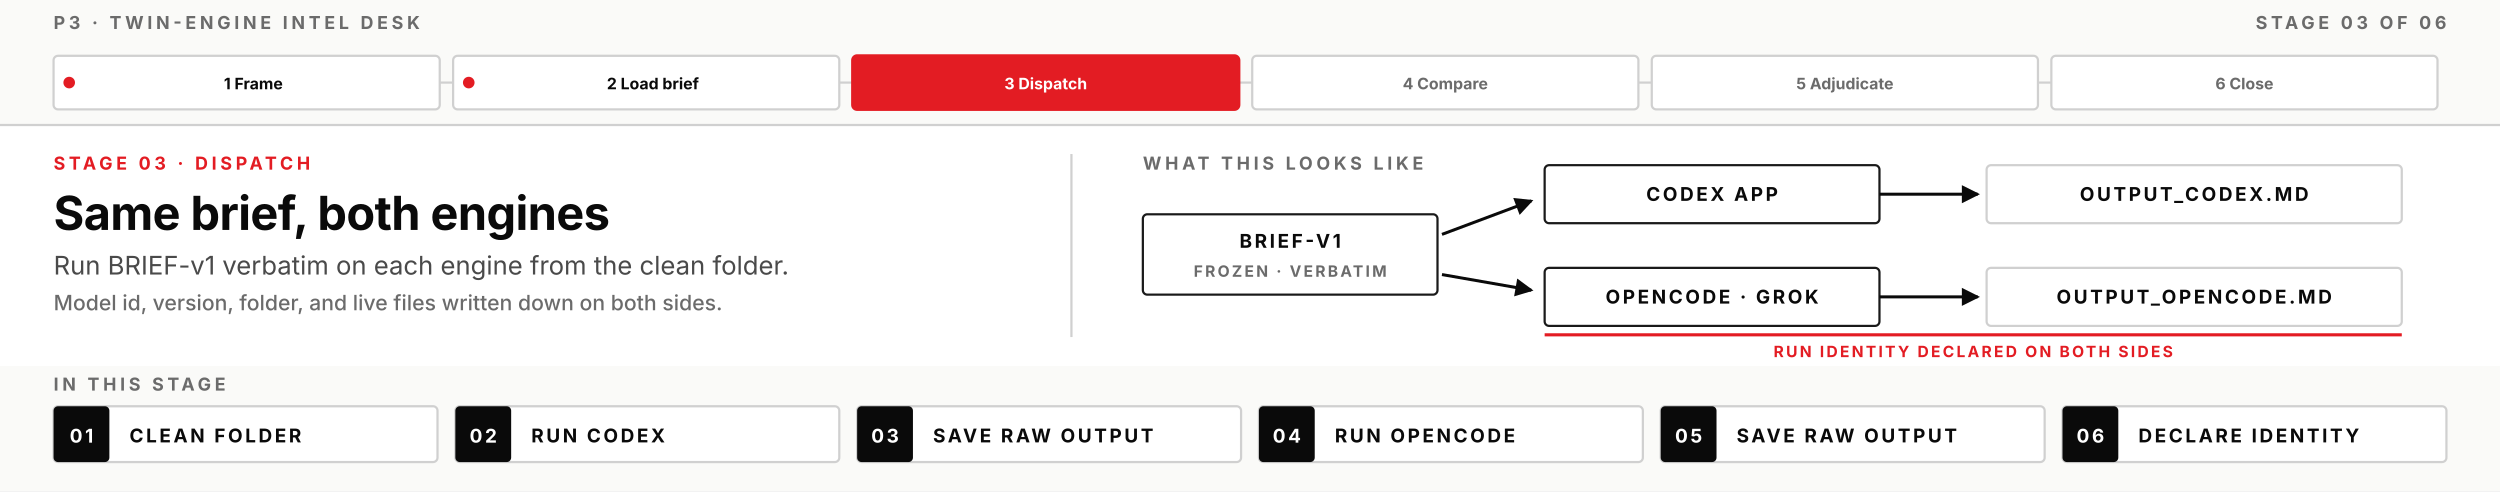
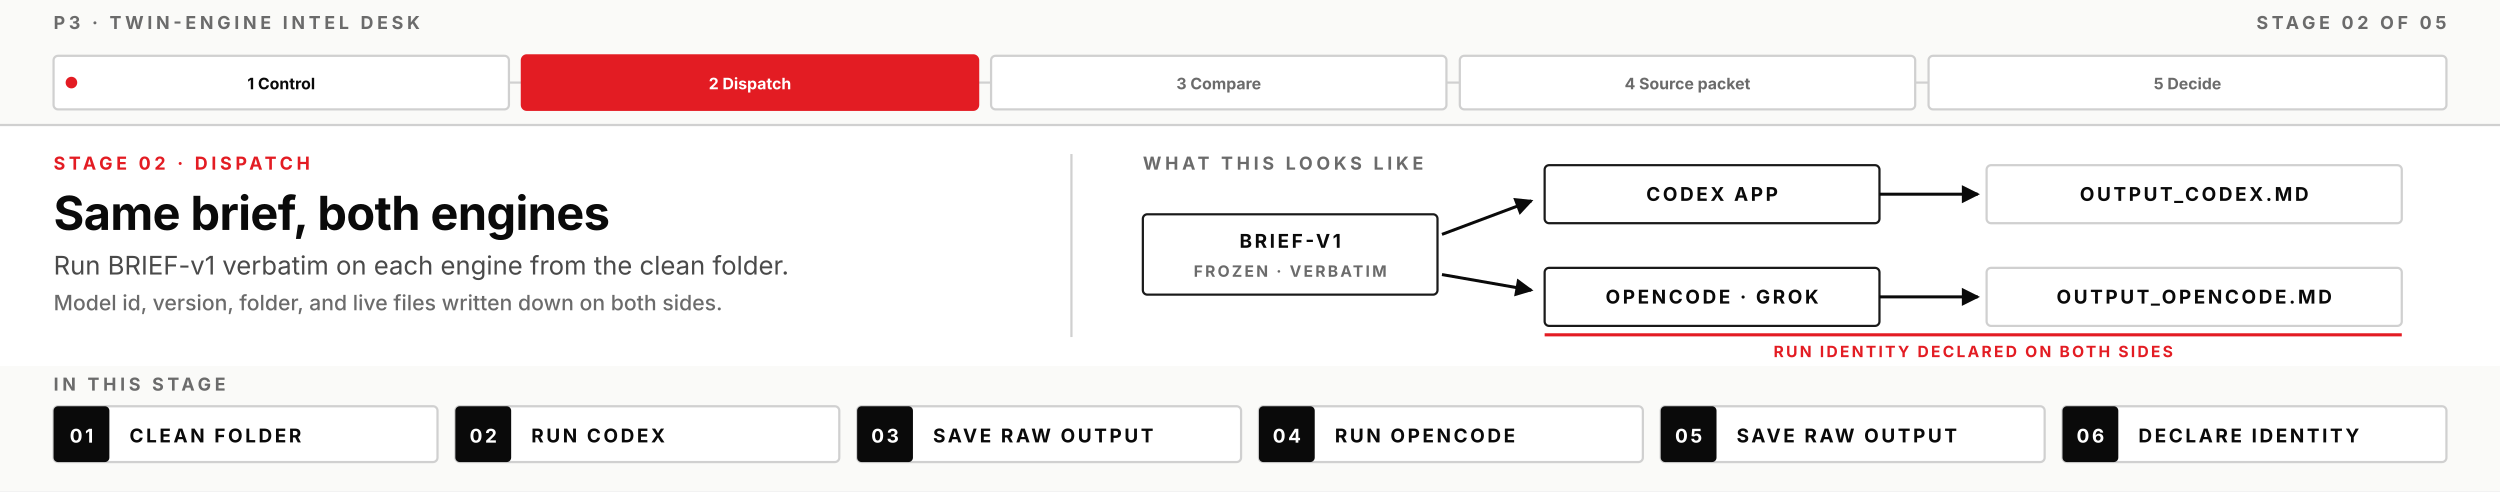
<svg xmlns="http://www.w3.org/2000/svg" viewBox="0 0 1120 220" role="img" aria-labelledby="title-p3-stage-dispatch">
  <defs>
    <marker id="arrow" viewBox="0 0 8 8" refX="7" refY="4" markerWidth="6" markerHeight="6" orient="auto-start-reverse">
      <path d="M0 0 8 4 0 8Z" fill="#0A0A0A" />
    </marker>
    <marker id="arrow-red" viewBox="0 0 8 8" refX="7" refY="4" markerWidth="6" markerHeight="6" orient="auto-start-reverse">
      <path d="M0 0 8 4 0 8Z" fill="#E31C23" />
    </marker>
    <style>
      text { font-family: system-ui, "Inter", "Helvetica Neue", Arial, sans-serif; fill: #0A0A0A; }
      .micro { font-size: 8px; font-weight: 650; letter-spacing: 1.65px; }
      .tiny { font-size: 7px; font-weight: 650; letter-spacing: 1px; }
      .railtext { font-size: 7.1px; font-weight: 650; }
      .title { font-size: 21px; font-weight: 680; letter-spacing: -0.25px; }
      .purpose { font-size: 11.5px; font-weight: 430; fill: #4A4A4A; }
      .caption { font-size: 8.5px; font-weight: 650; letter-spacing: 1.15px; }
      .body { font-size: 9.5px; font-weight: 520; }
      .muted { fill: #6B6B6B; }
      .white { fill: #FFFFFF; }
      .red { fill: #E31C23; }
      .gold { fill: #A58650; }
      .line { fill: none; stroke: #0A0A0A; stroke-width: 1.35; vector-effect: non-scaling-stroke; }
      .hair { fill: none; stroke: #D0D0D0; stroke-width: 1; vector-effect: non-scaling-stroke; }
      .redline { fill: none; stroke: #E31C23; stroke-width: 1.4; vector-effect: non-scaling-stroke; }
      .goldline { fill: none; stroke: #A58650; stroke-width: 1.35; vector-effect: non-scaling-stroke; }
      .dash { stroke-dasharray: 5 4; }
    </style>
  </defs>
  <rect width="1120" height="220" fill="#FFFFFF" />
  <rect x="0" y="0" width="1120" height="56" fill="#FAFAF8" />
  <text x="24" y="13" class="micro muted">P3 · TWIN-ENGINE INTEL DESK</text>
-   <text x="1096" y="13" class="micro muted" text-anchor="end">STAGE 03 OF 06</text>
-   <path d="M110.5 37H1005.5" class="hair" />
-   <rect x="24" y="25" width="173" height="24" rx="2" fill="#FFFFFF" stroke="#D0D0D0" stroke-width="1" />
-   <circle cx="31" cy="37" r="2.6" fill="#E31C23" />
-   <text x="113.5" y="40" class="railtext" text-anchor="middle">1 Frame</text>
-   <rect x="203" y="25" width="173" height="24" rx="2" fill="#FFFFFF" stroke="#D0D0D0" stroke-width="1" />
-   <circle cx="210" cy="37" r="2.6" fill="#E31C23" />
-   <text x="292.5" y="40" class="railtext" text-anchor="middle">2 Load brief</text>
-   <rect x="382" y="25" width="173" height="24" rx="2" fill="#E31C23" stroke="#E31C23" stroke-width="1.4" />
-   <text x="468.5" y="40" class="railtext white" text-anchor="middle">3 Dispatch</text>
-   <rect x="561" y="25" width="173" height="24" rx="2" fill="#FFFFFF" stroke="#D0D0D0" stroke-width="1" />
-   <text x="647.5" y="40" class="railtext muted" text-anchor="middle">4 Compare</text>
-   <rect x="740" y="25" width="173" height="24" rx="2" fill="#FFFFFF" stroke="#D0D0D0" stroke-width="1" />
-   <text x="826.5" y="40" class="railtext muted" text-anchor="middle">5 Adjudicate</text>
-   <rect x="919" y="25" width="173" height="24" rx="2" fill="#FFFFFF" stroke="#D0D0D0" stroke-width="1" />
-   <text x="1005.5" y="40" class="railtext muted" text-anchor="middle">6 Close</text>
+   <text x="1096" y="13" class="micro muted" text-anchor="end">STAGE 02 OF 05</text>
+   <path d="M110 37H1006" class="hair" />
+   <rect x="24" y="25" width="204" height="24" rx="2" fill="#FFFFFF" stroke="#D0D0D0" />
+   <circle cx="32" cy="37" r="2.6" fill="#E31C23" />
+   <text x="126" y="40" class="railtext" text-anchor="middle">1 Control</text>
+   <rect x="234" y="25" width="204" height="24" rx="2" fill="#E31C23" stroke="#E31C23" stroke-width="1.4" />
+   <text x="336" y="40" class="railtext white" text-anchor="middle">2 Dispatch</text>
+   <rect x="444" y="25" width="204" height="24" rx="2" fill="#FFFFFF" stroke="#D0D0D0" />
+   <text x="546" y="40" class="railtext muted" text-anchor="middle">3 Compare</text>
+   <rect x="654" y="25" width="204" height="24" rx="2" fill="#FFFFFF" stroke="#D0D0D0" />
+   <text x="756" y="40" class="railtext muted" text-anchor="middle">4 Source packet</text>
+   <rect x="864" y="25" width="232" height="24" rx="2" fill="#FFFFFF" stroke="#D0D0D0" />
+   <text x="980" y="40" class="railtext muted" text-anchor="middle">5 Decide</text>
  <path d="M0 56H1120" class="hair" />
-   <text x="24" y="76" class="micro red">STAGE 03 · DISPATCH</text>
+   <text x="24" y="76" class="micro red">STAGE 02 · DISPATCH</text>
  <text x="24" y="103" class="title">Same brief, both engines</text>
  <text x="24" y="123" class="purpose">Run BRIEF-v1 verbatim on each engine from the clean folder.</text>
  <text x="24" y="139" class="body muted">Model id, version, folder, and live files written down on both sides.</text>
  <path d="M480 69V151" class="hair" />
  <text x="512" y="76" class="micro muted">WHAT THIS LOOKS LIKE</text>
  <g aria-label="One frozen brief dispatched to two engines, each producing a raw output file">
    <rect x="512" y="96" width="132" height="36" rx="2" fill="#FFFFFF" stroke="#1A1A1A" />
    <text x="578" y="111" class="caption" text-anchor="middle">BRIEF-V1</text>
    <text x="578" y="124" class="tiny muted" text-anchor="middle">FROZEN · VERBATIM</text>
    <path d="M646 105L686 90" class="line" marker-end="url(#arrow)" />
    <path d="M646 123L686 130" class="line" marker-end="url(#arrow)" />
    <rect x="692" y="74" width="150" height="26" rx="2" fill="#FFFFFF" stroke="#1A1A1A" />
    <text x="767" y="90" class="caption" text-anchor="middle">CODEX APP</text>
    <path d="M842 87H886" class="line" marker-end="url(#arrow)" />
    <rect x="890" y="74" width="186" height="26" rx="2" fill="#FFFFFF" stroke="#D0D0D0" />
    <text x="983" y="90" class="caption" text-anchor="middle">OUTPUT_CODEX.MD</text>
    <rect x="692" y="120" width="150" height="26" rx="2" fill="#FFFFFF" stroke="#1A1A1A" />
    <text x="767" y="136" class="caption" text-anchor="middle">OPENCODE · GROK</text>
    <path d="M842 133H886" class="line" marker-end="url(#arrow)" />
    <rect x="890" y="120" width="186" height="26" rx="2" fill="#FFFFFF" stroke="#D0D0D0" />
    <text x="983" y="136" class="caption" text-anchor="middle">OUTPUT_OPENCODE.MD</text>
    <path d="M692 150H1076" class="redline" />
    <text x="884" y="160" class="tiny red" text-anchor="middle">RUN IDENTITY DECLARED ON BOTH SIDES</text>
  </g>
  <rect x="0" y="164" width="1120" height="56" fill="#FAFAF8" />
  <text x="24" y="175" class="micro muted">IN THIS STAGE</text>
  <rect x="24.00" y="182" width="172.00" height="25" rx="2" fill="#FFFFFF" stroke="#D0D0D0" />
  <rect x="24.00" y="182" width="25" height="25" rx="2" fill="#0A0A0A" />
  <text x="36.50" y="198.3" class="caption white" text-anchor="middle">01</text>
  <text x="58.00" y="198.2" class="caption">CLEAN FOLDER</text>
  <rect x="204.00" y="182" width="172.00" height="25" rx="2" fill="#FFFFFF" stroke="#D0D0D0" />
  <rect x="204.00" y="182" width="25" height="25" rx="2" fill="#0A0A0A" />
  <text x="216.50" y="198.3" class="caption white" text-anchor="middle">02</text>
  <text x="238.00" y="198.2" class="caption">RUN CODEX</text>
  <rect x="384.00" y="182" width="172.00" height="25" rx="2" fill="#FFFFFF" stroke="#D0D0D0" />
  <rect x="384.00" y="182" width="25" height="25" rx="2" fill="#0A0A0A" />
  <text x="396.50" y="198.3" class="caption white" text-anchor="middle">03</text>
  <text x="418.00" y="198.2" class="caption">SAVE RAW OUTPUT</text>
  <rect x="564.00" y="182" width="172.00" height="25" rx="2" fill="#FFFFFF" stroke="#D0D0D0" />
  <rect x="564.00" y="182" width="25" height="25" rx="2" fill="#0A0A0A" />
  <text x="576.50" y="198.3" class="caption white" text-anchor="middle">04</text>
  <text x="598.00" y="198.2" class="caption">RUN OPENCODE</text>
  <rect x="744.00" y="182" width="172.00" height="25" rx="2" fill="#FFFFFF" stroke="#D0D0D0" />
  <rect x="744.00" y="182" width="25" height="25" rx="2" fill="#0A0A0A" />
  <text x="756.50" y="198.3" class="caption white" text-anchor="middle">05</text>
  <text x="778.00" y="198.2" class="caption">SAVE RAW OUTPUT</text>
  <rect x="924.00" y="182" width="172.00" height="25" rx="2" fill="#FFFFFF" stroke="#D0D0D0" />
  <rect x="924.00" y="182" width="25" height="25" rx="2" fill="#0A0A0A" />
  <text x="936.50" y="198.3" class="caption white" text-anchor="middle">06</text>
  <text x="958.00" y="198.2" class="caption">DECLARE IDENTITY</text>
</svg>
